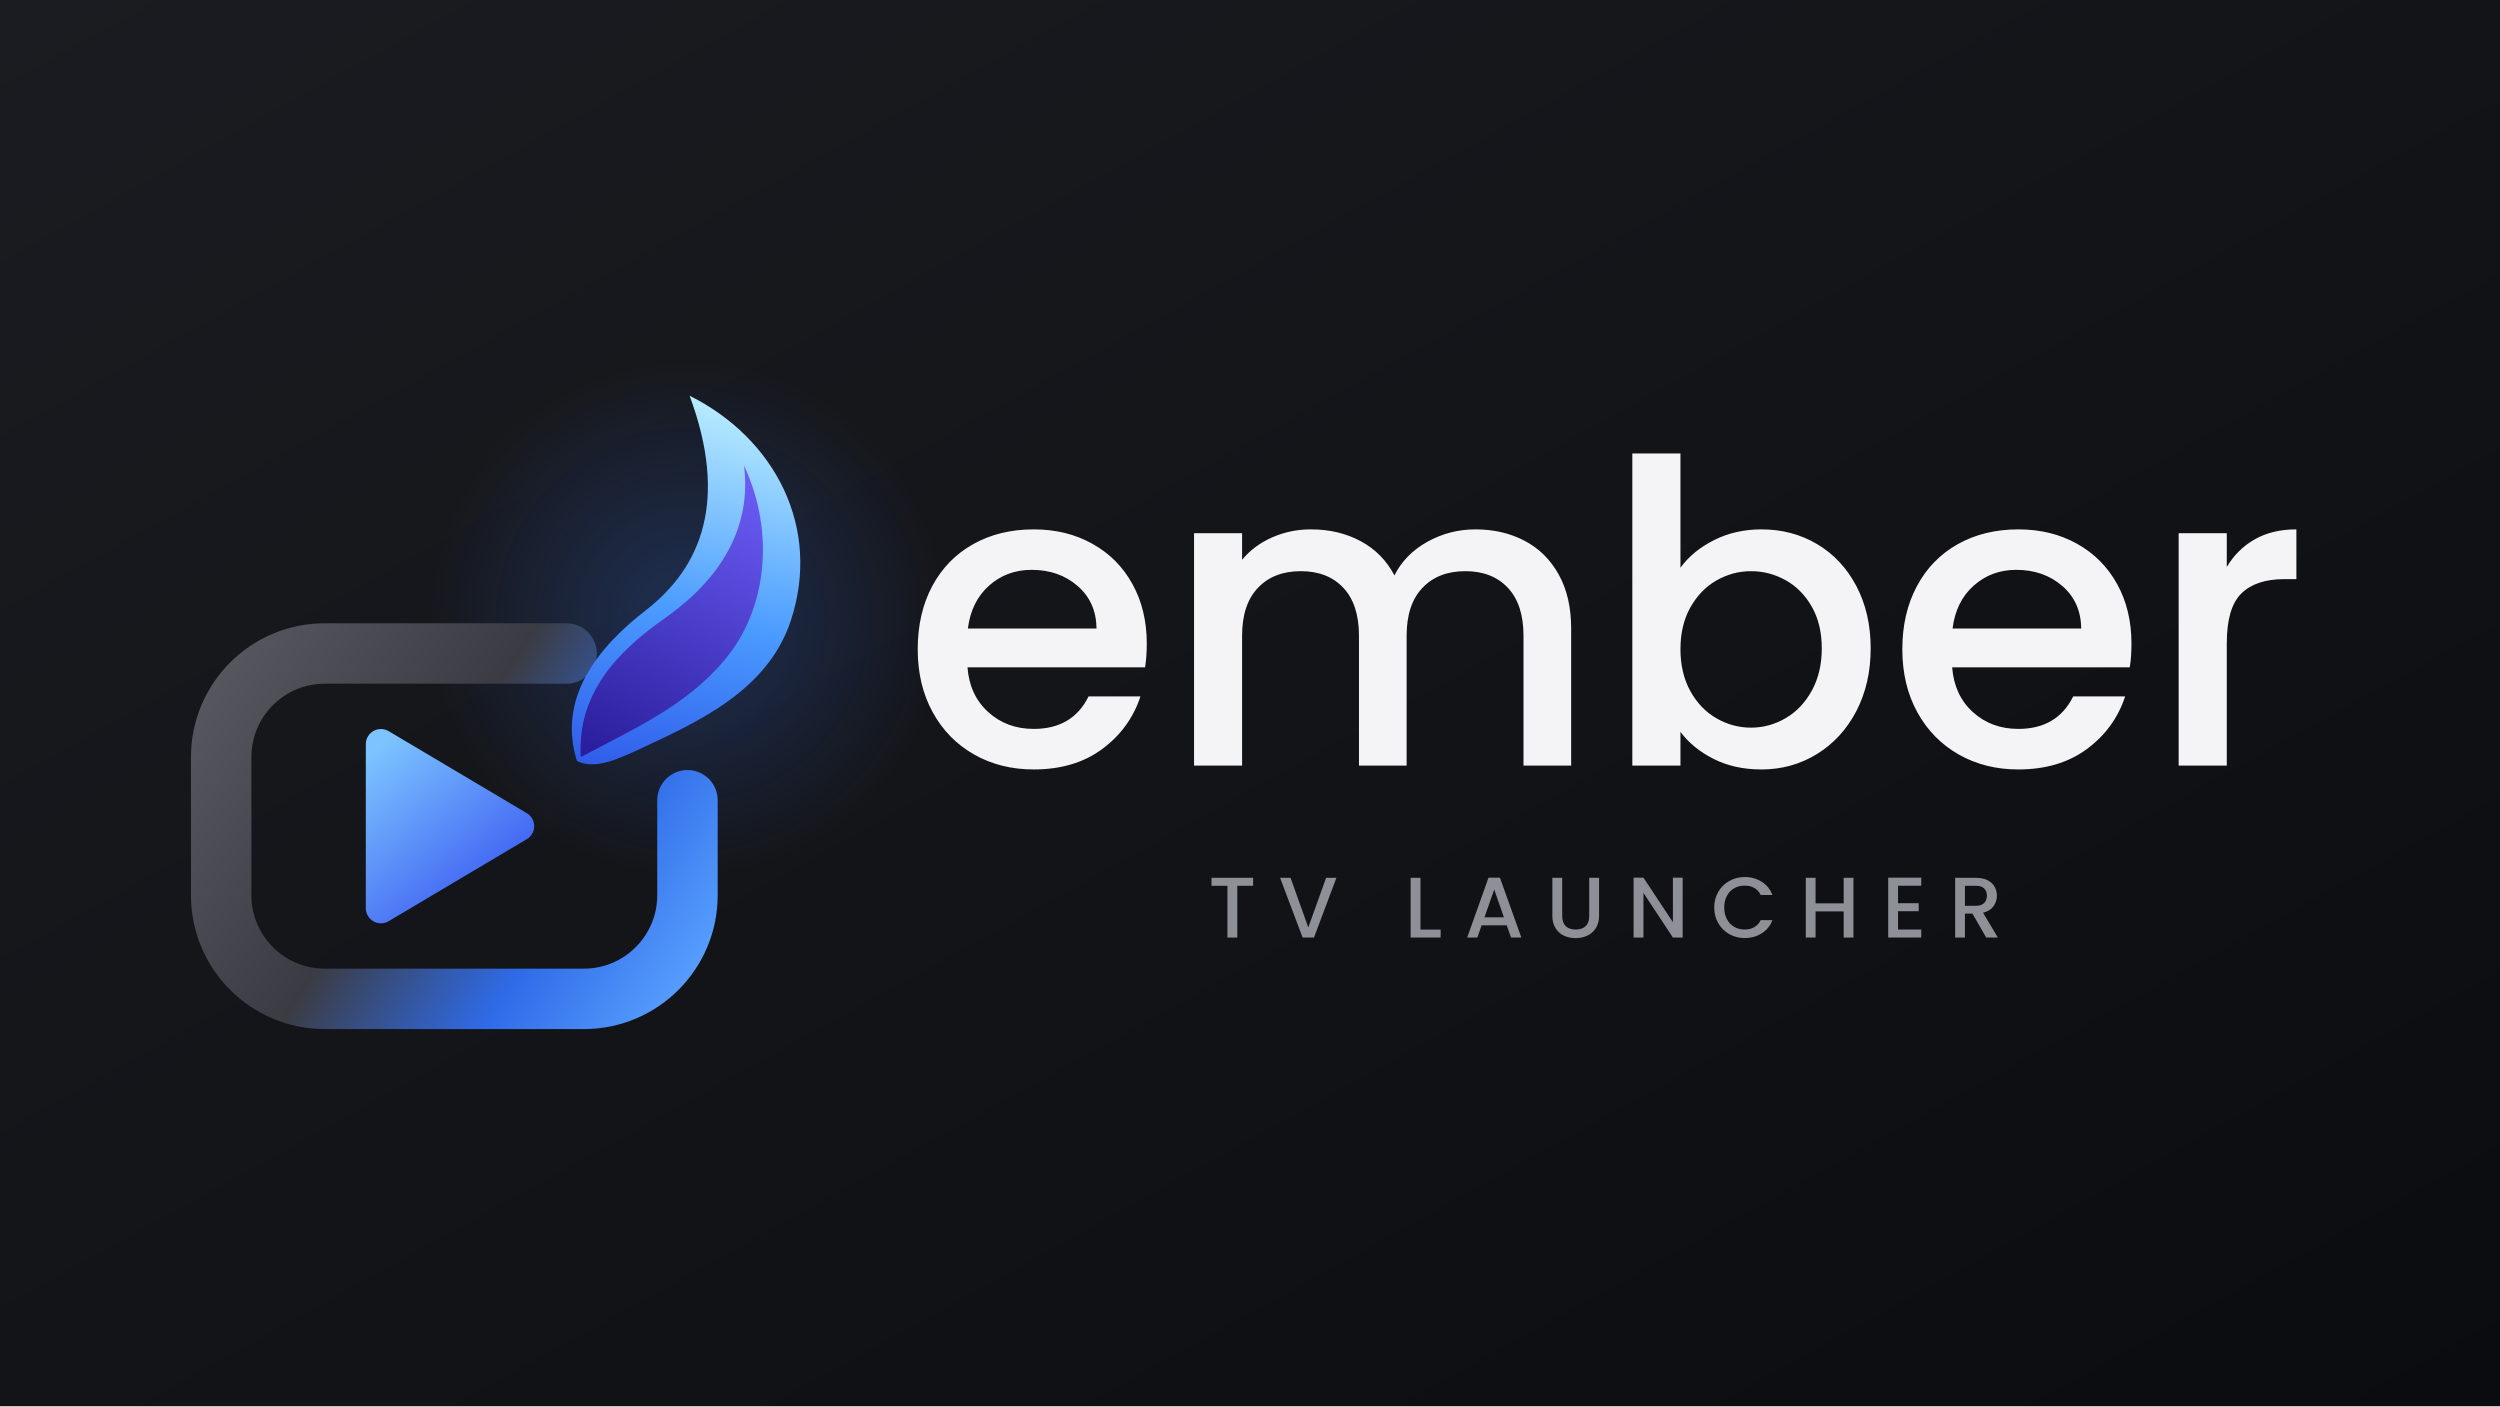
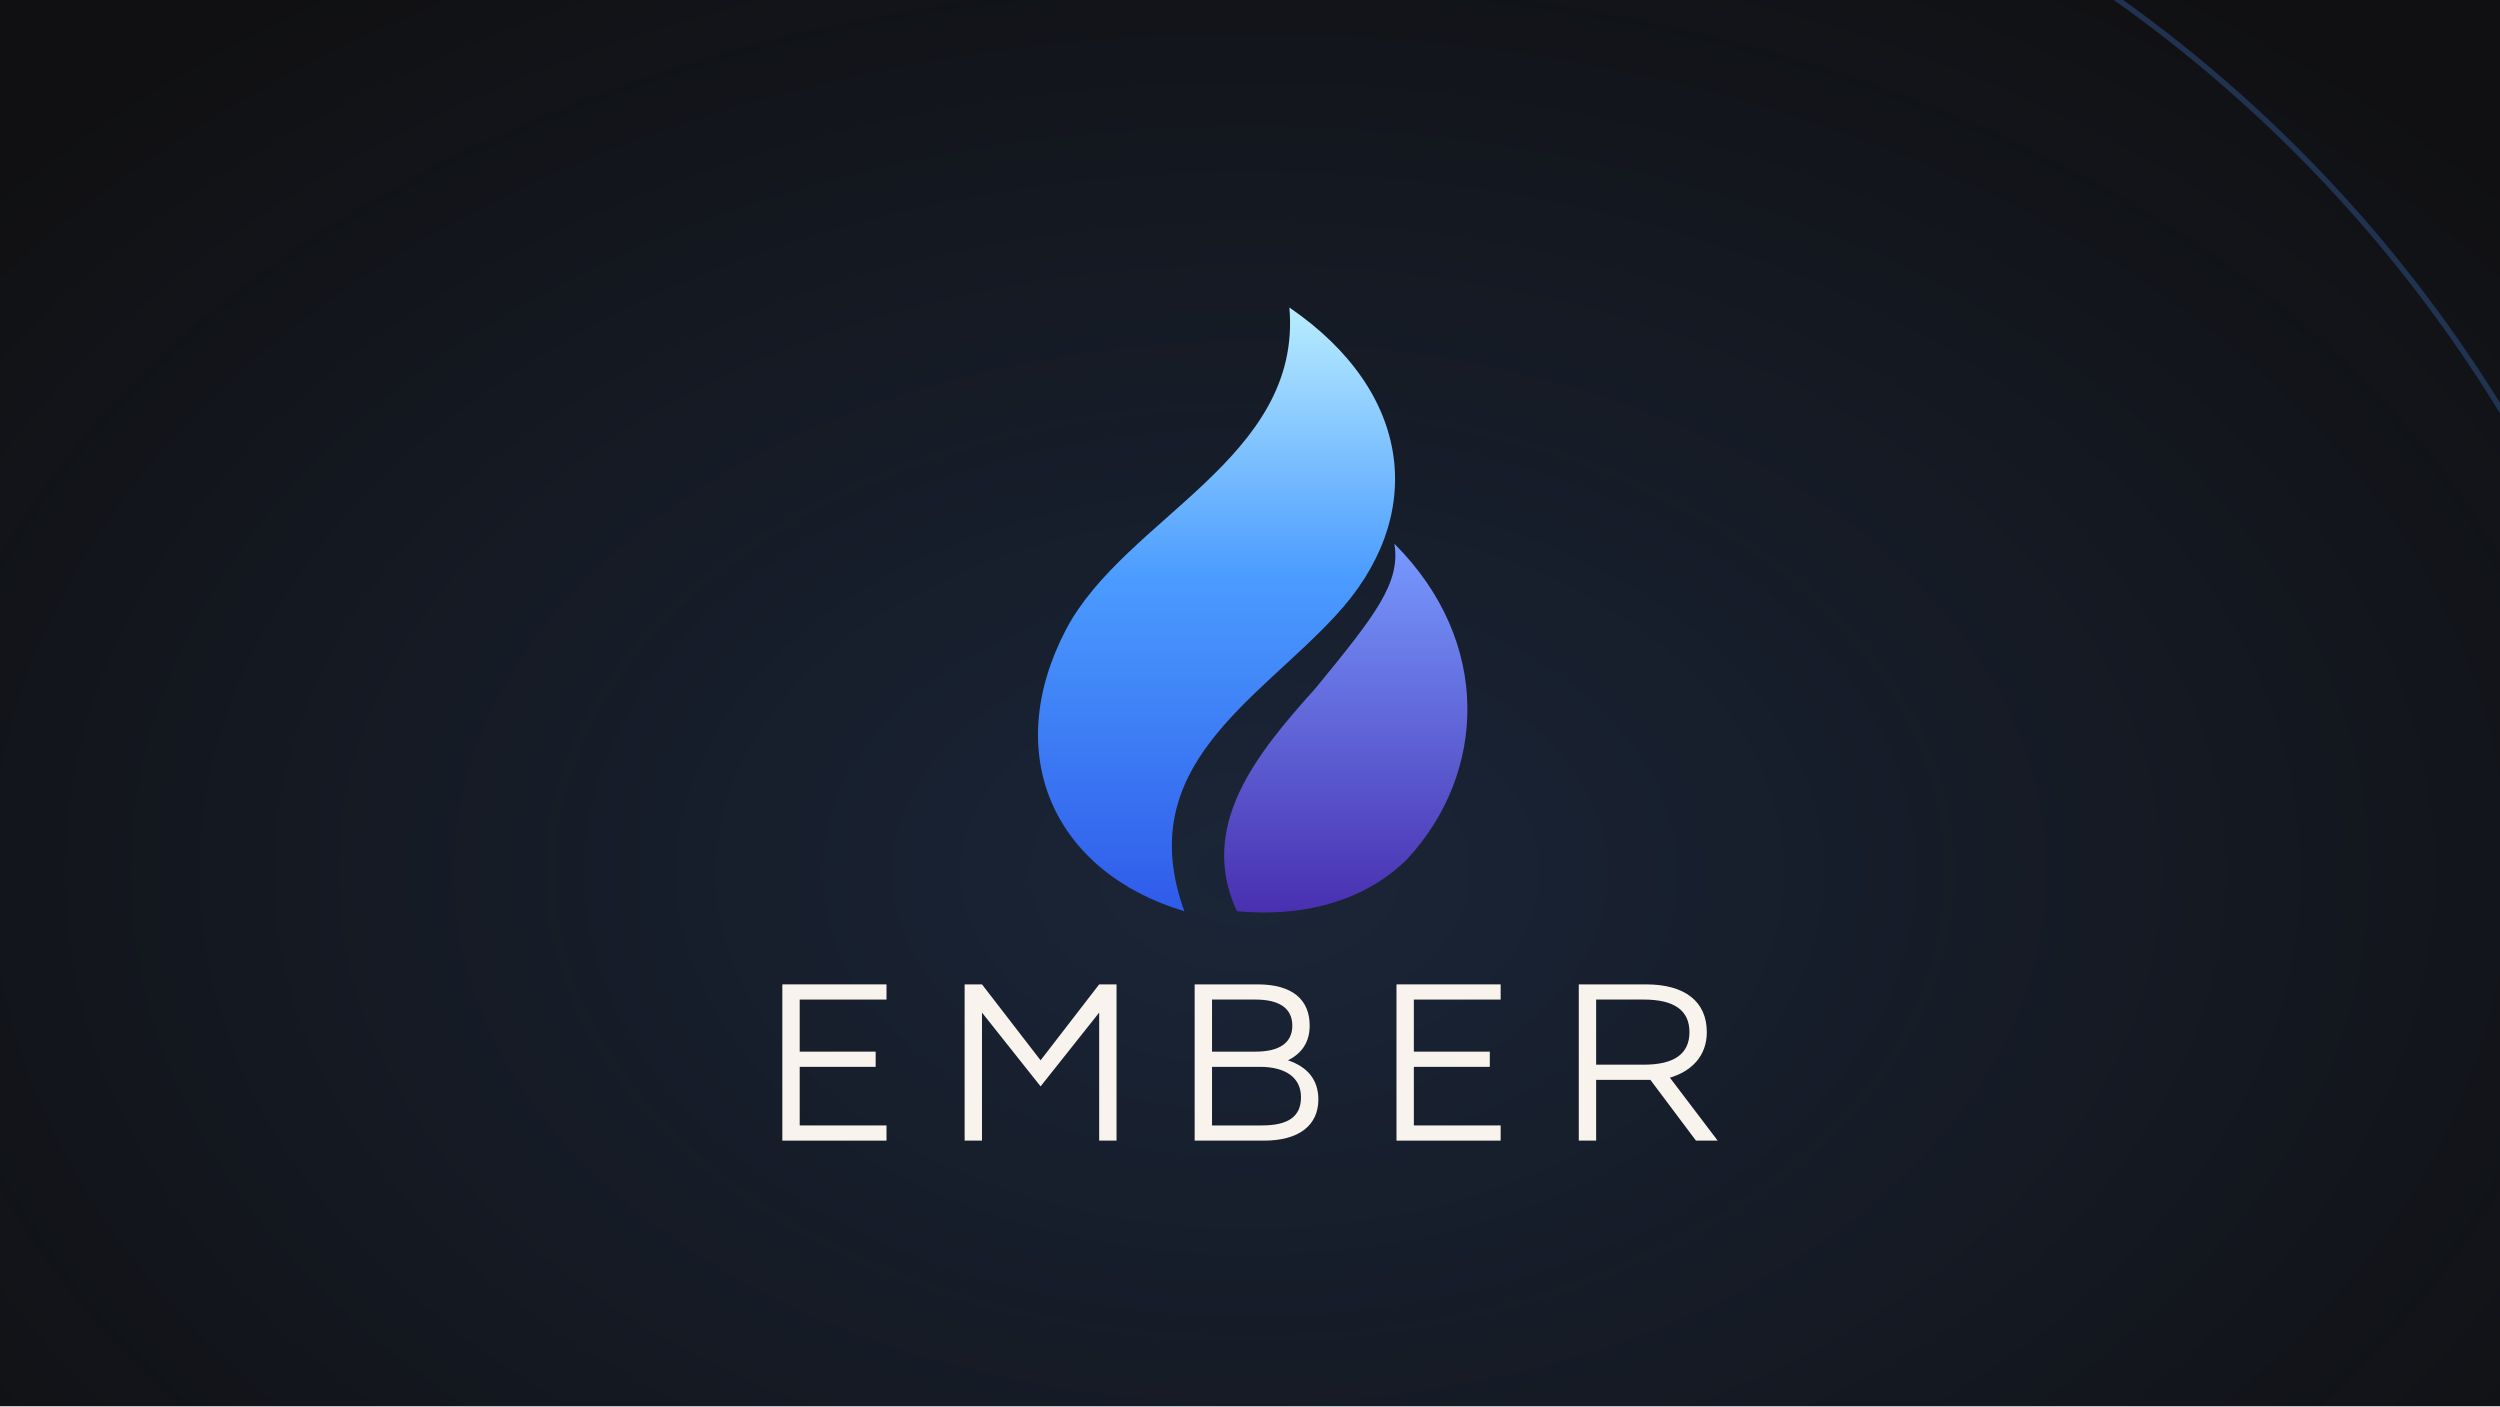
- <svg xmlns="http://www.w3.org/2000/svg" width="960" height="540" viewBox="0 0 320 180">
+ <svg xmlns="http://www.w3.org/2000/svg" width="1280" height="720" viewBox="0 0 320 180">
  <defs>
-     <linearGradient id="frame" gradientUnits="userSpaceOnUse" x1="18" y1="40" x2="74" y2="76">
-       <stop offset="0" stop-color="#55565E" />
-       <stop offset="0.42" stop-color="#3B3C43" />
-       <stop offset="0.72" stop-color="#2F6BE8" />
-       <stop offset="1" stop-color="#5AA2FF" />
-     </linearGradient>
-     <linearGradient id="play" gradientUnits="userSpaceOnUse" x1="36.5" y1="48.5" x2="52.5" y2="67.5">
-       <stop offset="0" stop-color="#7CC4FF" />
-       <stop offset="1" stop-color="#3550F0" />
-     </linearGradient>
-     <linearGradient id="flameA" gradientUnits="userSpaceOnUse" x1="73.5" y1="3.5" x2="62" y2="52">
+     <linearGradient id="flameA" gradientUnits="userSpaceOnUse" x1="50" y1="4" x2="50" y2="96">
      <stop offset="0" stop-color="#B8ECFF" />
-       <stop offset="0.55" stop-color="#4A9BFF" />
+       <stop offset="0.45" stop-color="#4A9BFF" />
      <stop offset="1" stop-color="#2F5BEA" />
    </linearGradient>
-     <linearGradient id="flameB" gradientUnits="userSpaceOnUse" x1="80" y1="14" x2="62" y2="50">
-       <stop offset="0" stop-color="#6A5CF5" />
-       <stop offset="1" stop-color="#2A1E9C" />
+     <linearGradient id="flameB" gradientUnits="userSpaceOnUse" x1="50" y1="40" x2="50" y2="96">
+       <stop offset="0" stop-color="#779AFF" />
+       <stop offset="1" stop-color="#4930B0" />
    </linearGradient>
-     <radialGradient id="glow" gradientUnits="userSpaceOnUse" cx="72" cy="34" r="30">
-       <stop offset="0" stop-color="#3B7BFF" stop-opacity="0.25" />
-       <stop offset="1" stop-color="#3B7BFF" stop-opacity="0.00" />
+     <radialGradient id="glow">
+       <stop stop-color="#4F94FF" stop-opacity=".16" />
+       <stop offset="1" stop-color="#4F94FF" stop-opacity="0" />
    </radialGradient>
  </defs>
-   <linearGradient id="bbg" x1="0" y1="0" x2="1" y2="1">
-     <stop offset="0" stop-color="#1B1C21" />
-     <stop offset="1" stop-color="#0B0C0F" />
-   </linearGradient>
-   <rect width="320" height="180" fill="url(#bbg)" />
-   <g transform="translate(8.415526 41.64474) scale(1.105263)">
-     <circle cx="72" cy="34" r="30" fill="url(#glow)" />
-     <path d="M58,38 H30 A12,12 0 0 0 18,50 V66 A12,12 0 0 0 30,78 H60 A12,12 0 0 0 72,66 V55" fill="none" stroke="url(#frame)" stroke-width="7" stroke-linecap="round" />
-     <path d="M36.5 48.5 L36.5 67.5 L52.5 58 Z" fill="url(#play)" stroke="url(#play)" stroke-width="3.5" stroke-linejoin="round" />
-     <g transform="translate(61 50) scale(0.9) translate(-61 -50)">
-       <path d="M59 50.5 C56.5 42.5 61.5 36 68 31 C75 25.5 78.5 17 73.5 3.5 C84.5 9 90.5 20.5 86.5 32.5 C83.5 41.5 74.5 45.5 67 49 C64 50.4 61.2 51.6 59 50.5 Z" fill="url(#flameA)" />
-       <path d="M59.5 50 C59 42 64 36.5 70.5 32 C77.5 27 81.5 20.5 80.5 12.5 C84.5 21 83.5 31 78 37.5 C73 43.5 66 46.5 59.5 50 Z" fill="url(#flameB)" />
-     </g>
+   <rect width="320" height="180" fill="#101012" />
+   <ellipse cx="160" cy="112" rx="205" ry="142" fill="url(#glow)" />
+   <path d="M224 -24 A180 180 0 0 1 344 178" fill="none" stroke="#4F94FF" stroke-opacity=".25" stroke-width=".7" />
+   <g transform="translate(118 36) scale(0.84)">
+     <path d="M56 4 C75 17 77 36 63 51 C51 64 32 74 40 96 C20 90 12 72 22 53 C31 36 58 27 56 4 Z" fill="url(#flameA)" />
+     <path d="M72 40 C87 55 86 75 74 88 C68 94 59 97 48 96 C42 83 51 72 60 62 C69 51 73 46 72 40 Z" fill="url(#flameB)" />
  </g>
-   <path transform="translate(115.4682 98)" d="M31.1 -12.58H8.37Q8.64 -9.02 11.02 -6.86Q13.39 -4.7 16.85 -4.7Q21.82 -4.7 23.87 -8.86H30.51Q29.16 -4.75 25.62 -2.13Q22.09 0.49 16.85 0.49Q12.58 0.49 9.21 -1.43Q5.83 -3.35 3.92 -6.83Q2 -10.31 2 -14.9Q2 -19.49 3.86 -22.98Q5.72 -26.46 9.1 -28.35Q12.47 -30.24 16.85 -30.24Q21.06 -30.24 24.35 -28.4Q27.65 -26.57 29.48 -23.25Q31.32 -19.93 31.32 -15.61Q31.32 -13.93 31.1 -12.58ZM24.89 -17.55Q24.84 -20.95 22.46 -23Q20.09 -25.06 16.58 -25.06Q13.39 -25.06 11.12 -23.03Q8.86 -21.01 8.42 -17.55Z M85.64 -17.55V0H79.54V-16.63Q79.54 -20.63 77.54 -22.76Q75.55 -24.89 72.09 -24.89Q68.63 -24.89 66.61 -22.76Q64.58 -20.63 64.58 -16.63V0H58.48V-16.63Q58.48 -20.63 56.48 -22.76Q54.49 -24.89 51.03 -24.89Q47.57 -24.89 45.55 -22.76Q43.52 -20.63 43.52 -16.63V0H37.37V-29.75H43.52V-26.35Q45.04 -28.19 47.36 -29.21Q49.68 -30.24 52.33 -30.24Q55.89 -30.24 58.7 -28.73Q61.51 -27.22 63.02 -24.35Q64.37 -27.05 67.23 -28.65Q70.09 -30.24 73.39 -30.24Q76.9 -30.24 79.68 -28.78Q82.46 -27.32 84.05 -24.46Q85.64 -21.6 85.64 -17.55Z M110 -30.24Q113.94 -30.24 117.13 -28.35Q120.31 -26.46 122.15 -22.98Q123.98 -19.49 123.98 -15.01Q123.98 -10.53 122.15 -6.99Q120.31 -3.46 117.1 -1.48Q113.89 0.49 110 0.49Q106.54 0.49 103.87 -0.86Q101.2 -2.21 99.63 -4.32V0H93.47V-39.96H99.63V-25.33Q101.2 -27.49 103.92 -28.86Q106.65 -30.24 110 -30.24ZM108.65 -24.89Q106.33 -24.89 104.25 -23.71Q102.17 -22.52 100.9 -20.25Q99.63 -17.98 99.63 -14.9Q99.63 -11.83 100.9 -9.53Q102.17 -7.24 104.25 -6.05Q106.33 -4.86 108.65 -4.86Q111.02 -4.86 113.1 -6.08Q115.18 -7.29 116.45 -9.61Q117.72 -11.93 117.72 -15.01Q117.72 -18.09 116.45 -20.33Q115.18 -22.57 113.1 -23.73Q111.02 -24.89 108.65 -24.89Z M157.14 -12.58H134.41Q134.68 -9.02 137.05 -6.86Q139.43 -4.7 142.88 -4.7Q147.85 -4.7 149.9 -8.86H156.55Q155.2 -4.75 151.66 -2.13Q148.12 0.49 142.88 0.49Q138.62 0.49 135.24 -1.43Q131.87 -3.35 129.95 -6.83Q128.03 -10.31 128.03 -14.9Q128.03 -19.49 129.9 -22.98Q131.76 -26.46 135.13 -28.35Q138.51 -30.24 142.88 -30.24Q147.1 -30.24 150.39 -28.4Q153.68 -26.57 155.52 -23.25Q157.36 -19.93 157.36 -15.61Q157.36 -13.93 157.14 -12.58ZM150.93 -17.55Q150.88 -20.95 148.5 -23Q146.12 -25.06 142.61 -25.06Q139.43 -25.06 137.16 -23.03Q134.89 -21.01 134.46 -17.55Z M178.47 -30.24V-23.87H176.9Q173.29 -23.87 171.42 -22.03Q169.56 -20.2 169.56 -15.66V0H163.4V-29.75H169.56V-25.43Q170.91 -27.7 173.15 -28.97Q175.39 -30.24 178.47 -30.24Z" fill="#F4F4F6" />
-   <path transform="translate(154.6412 120)" d="M5.76 -7.64V-6.62H3.73V0H2.47V-6.62H0.43V-7.64Z M16.42 -7.64 13.55 0H12.09L9.21 -7.64H10.55L12.82 -1.29L15.1 -7.64Z M27.18 -1.01H29.76V0H25.92V-7.64H27.18Z M38.22 -1.56H35.01L34.46 0H33.16L35.89 -7.66H37.35L40.09 0H38.77ZM37.86 -2.58 36.62 -6.14 35.37 -2.58Z M45.32 -7.64V-2.77Q45.32 -1.9 45.77 -1.46Q46.23 -1.02 47.04 -1.02Q47.87 -1.02 48.33 -1.46Q48.78 -1.9 48.78 -2.77V-7.64H50.04V-2.79Q50.04 -1.86 49.63 -1.21Q49.22 -0.56 48.54 -0.24Q47.86 0.08 47.03 0.08Q46.21 0.08 45.53 -0.24Q44.85 -0.56 44.46 -1.21Q44.06 -1.86 44.06 -2.79V-7.64Z M60.74 0H59.49L55.72 -5.71V0H54.46V-7.66H55.72L59.49 -1.96V-7.66H60.74Z M68.68 -7.74Q69.9 -7.74 70.85 -7.14Q71.81 -6.54 72.23 -5.44H70.73Q70.43 -6.05 69.9 -6.35Q69.37 -6.64 68.68 -6.64Q67.92 -6.64 67.33 -6.3Q66.73 -5.96 66.4 -5.32Q66.06 -4.69 66.06 -3.84Q66.06 -2.99 66.4 -2.35Q66.73 -1.72 67.33 -1.37Q67.92 -1.02 68.68 -1.02Q69.37 -1.02 69.9 -1.32Q70.43 -1.62 70.73 -2.22H72.23Q71.81 -1.12 70.85 -0.53Q69.9 0.07 68.68 0.07Q67.6 0.07 66.71 -0.43Q65.82 -0.93 65.3 -1.83Q64.78 -2.72 64.78 -3.84Q64.78 -4.96 65.3 -5.85Q65.82 -6.74 66.72 -7.24Q67.61 -7.74 68.68 -7.74Z M82.6 -7.64V0H81.35V-3.34H77.75V0H76.5V-7.64H77.75V-4.37H81.35V-7.64Z M88.31 -6.63V-4.39H90.95V-3.37H88.31V-1.02H91.28V0H87.05V-7.66H91.28V-6.63Z M99.59 0 97.83 -3.06H96.87V0H95.62V-7.64H98.26Q99.14 -7.64 99.75 -7.34Q100.36 -7.03 100.66 -6.51Q100.96 -5.99 100.96 -5.36Q100.96 -4.61 100.53 -4Q100.09 -3.39 99.19 -3.17L101.08 0ZM96.87 -4.06H98.26Q98.96 -4.06 99.32 -4.41Q99.68 -4.76 99.68 -5.36Q99.68 -5.95 99.32 -6.29Q98.97 -6.62 98.26 -6.62H96.87Z" fill="#8E9098" />
+   <g transform="translate(100.1389 126) scale(0.2777778)">
+     <path transform="translate(0 0)" fill="#F8F3ED" fill-rule="evenodd" d="M0 0 H48 V7 H8 V31 H43 V38 H8 V65 H48 V72 H0 Z" />
+     <path transform="translate(84 0)" fill="#F8F3ED" fill-rule="evenodd" d="M0 72 V0 H8 L35 35 L62 0 H70 V72 H62 V13 L35 47 L8 13 V72 Z" />
+     <path transform="translate(190 0)" fill="#F8F3ED" fill-rule="evenodd" d="M0 0 H29 C45 0 53 7 53 19 C53 27 49 32 43 35 C52 38 57 44 57 53 C57 65 48 72 32 72 H0 Z M8 7 V31 H28 C39 31 45 27 45 19 C45 11 39 7 28 7 Z M8 38 V65 H31 C43 65 49 61 49 52 C49 43 42 38 30 38 Z" />
+     <path transform="translate(283 0)" fill="#F8F3ED" fill-rule="evenodd" d="M0 0 H48 V7 H8 V31 H43 V38 H8 V65 H48 V72 H0 Z" />
+     <path transform="translate(367 0)" fill="#F8F3ED" fill-rule="evenodd" d="M0 72 V0 H31 C49 0 59 8 59 22 C59 33 52 40 42 43 L64 72 H54 L33 44 H8 V72 Z M8 7 V37 H30 C44 37 51 32 51 22 C51 12 44 7 30 7 Z" />
+   </g>
</svg>
